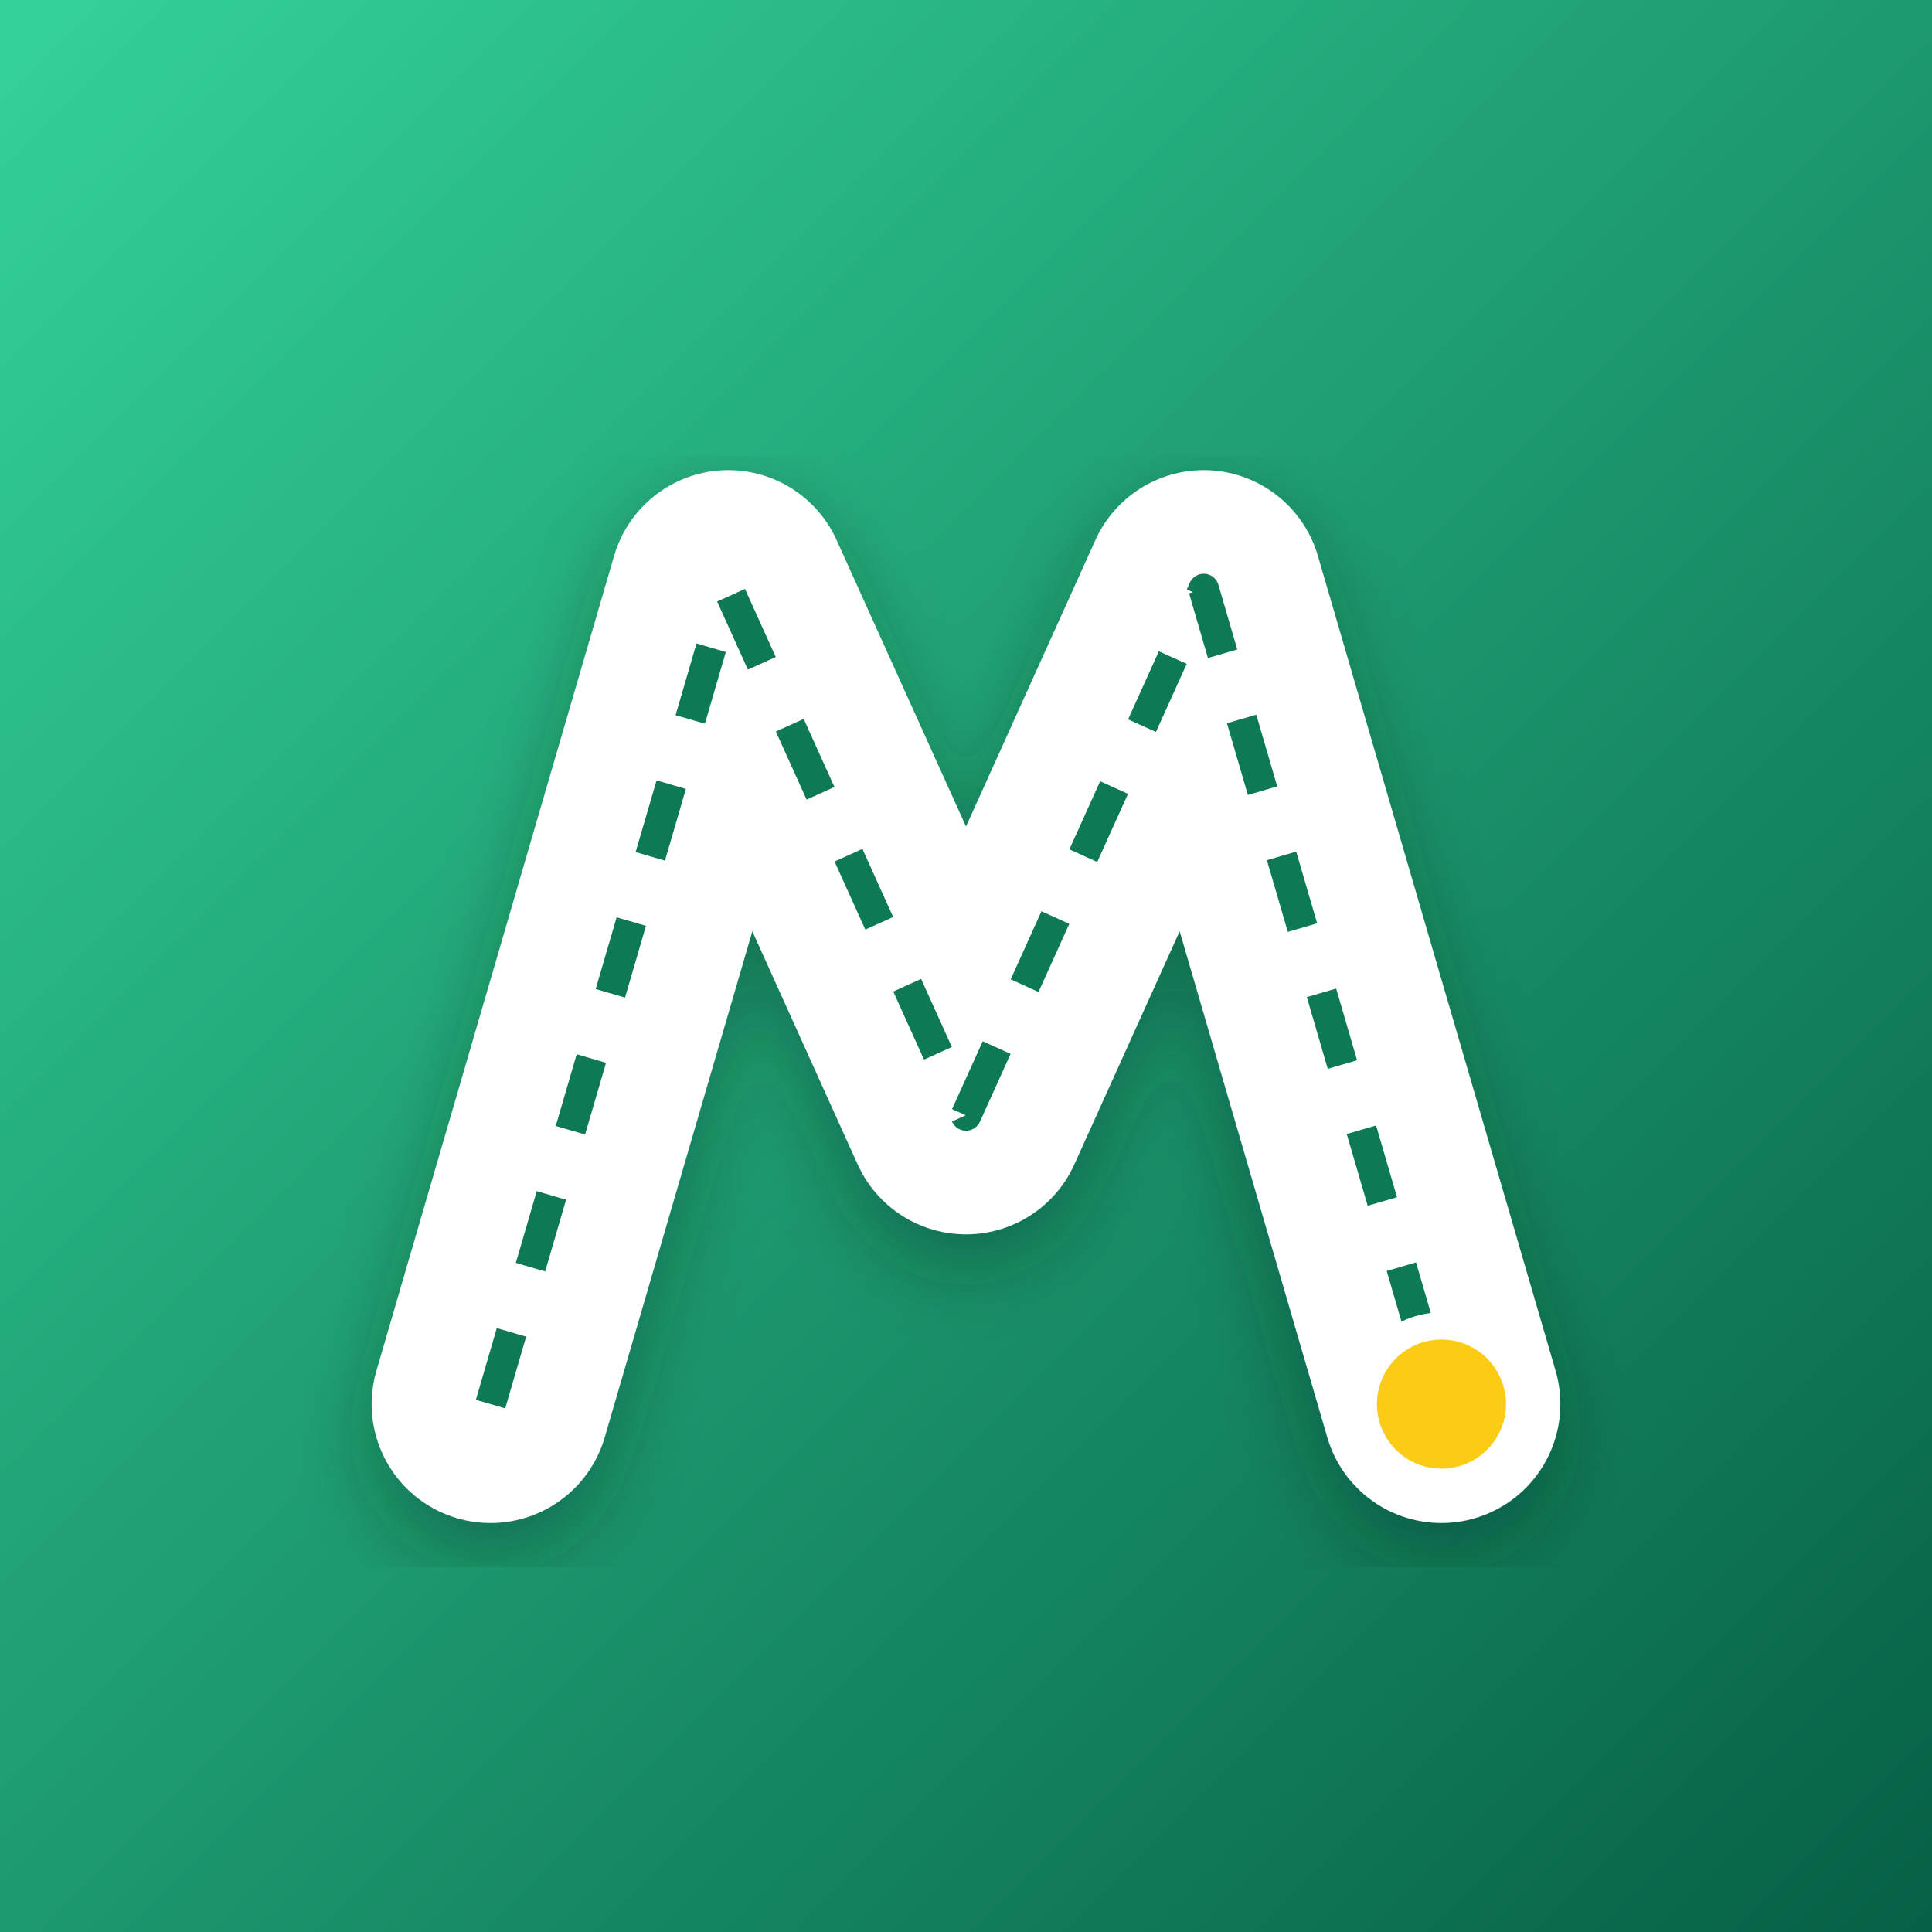
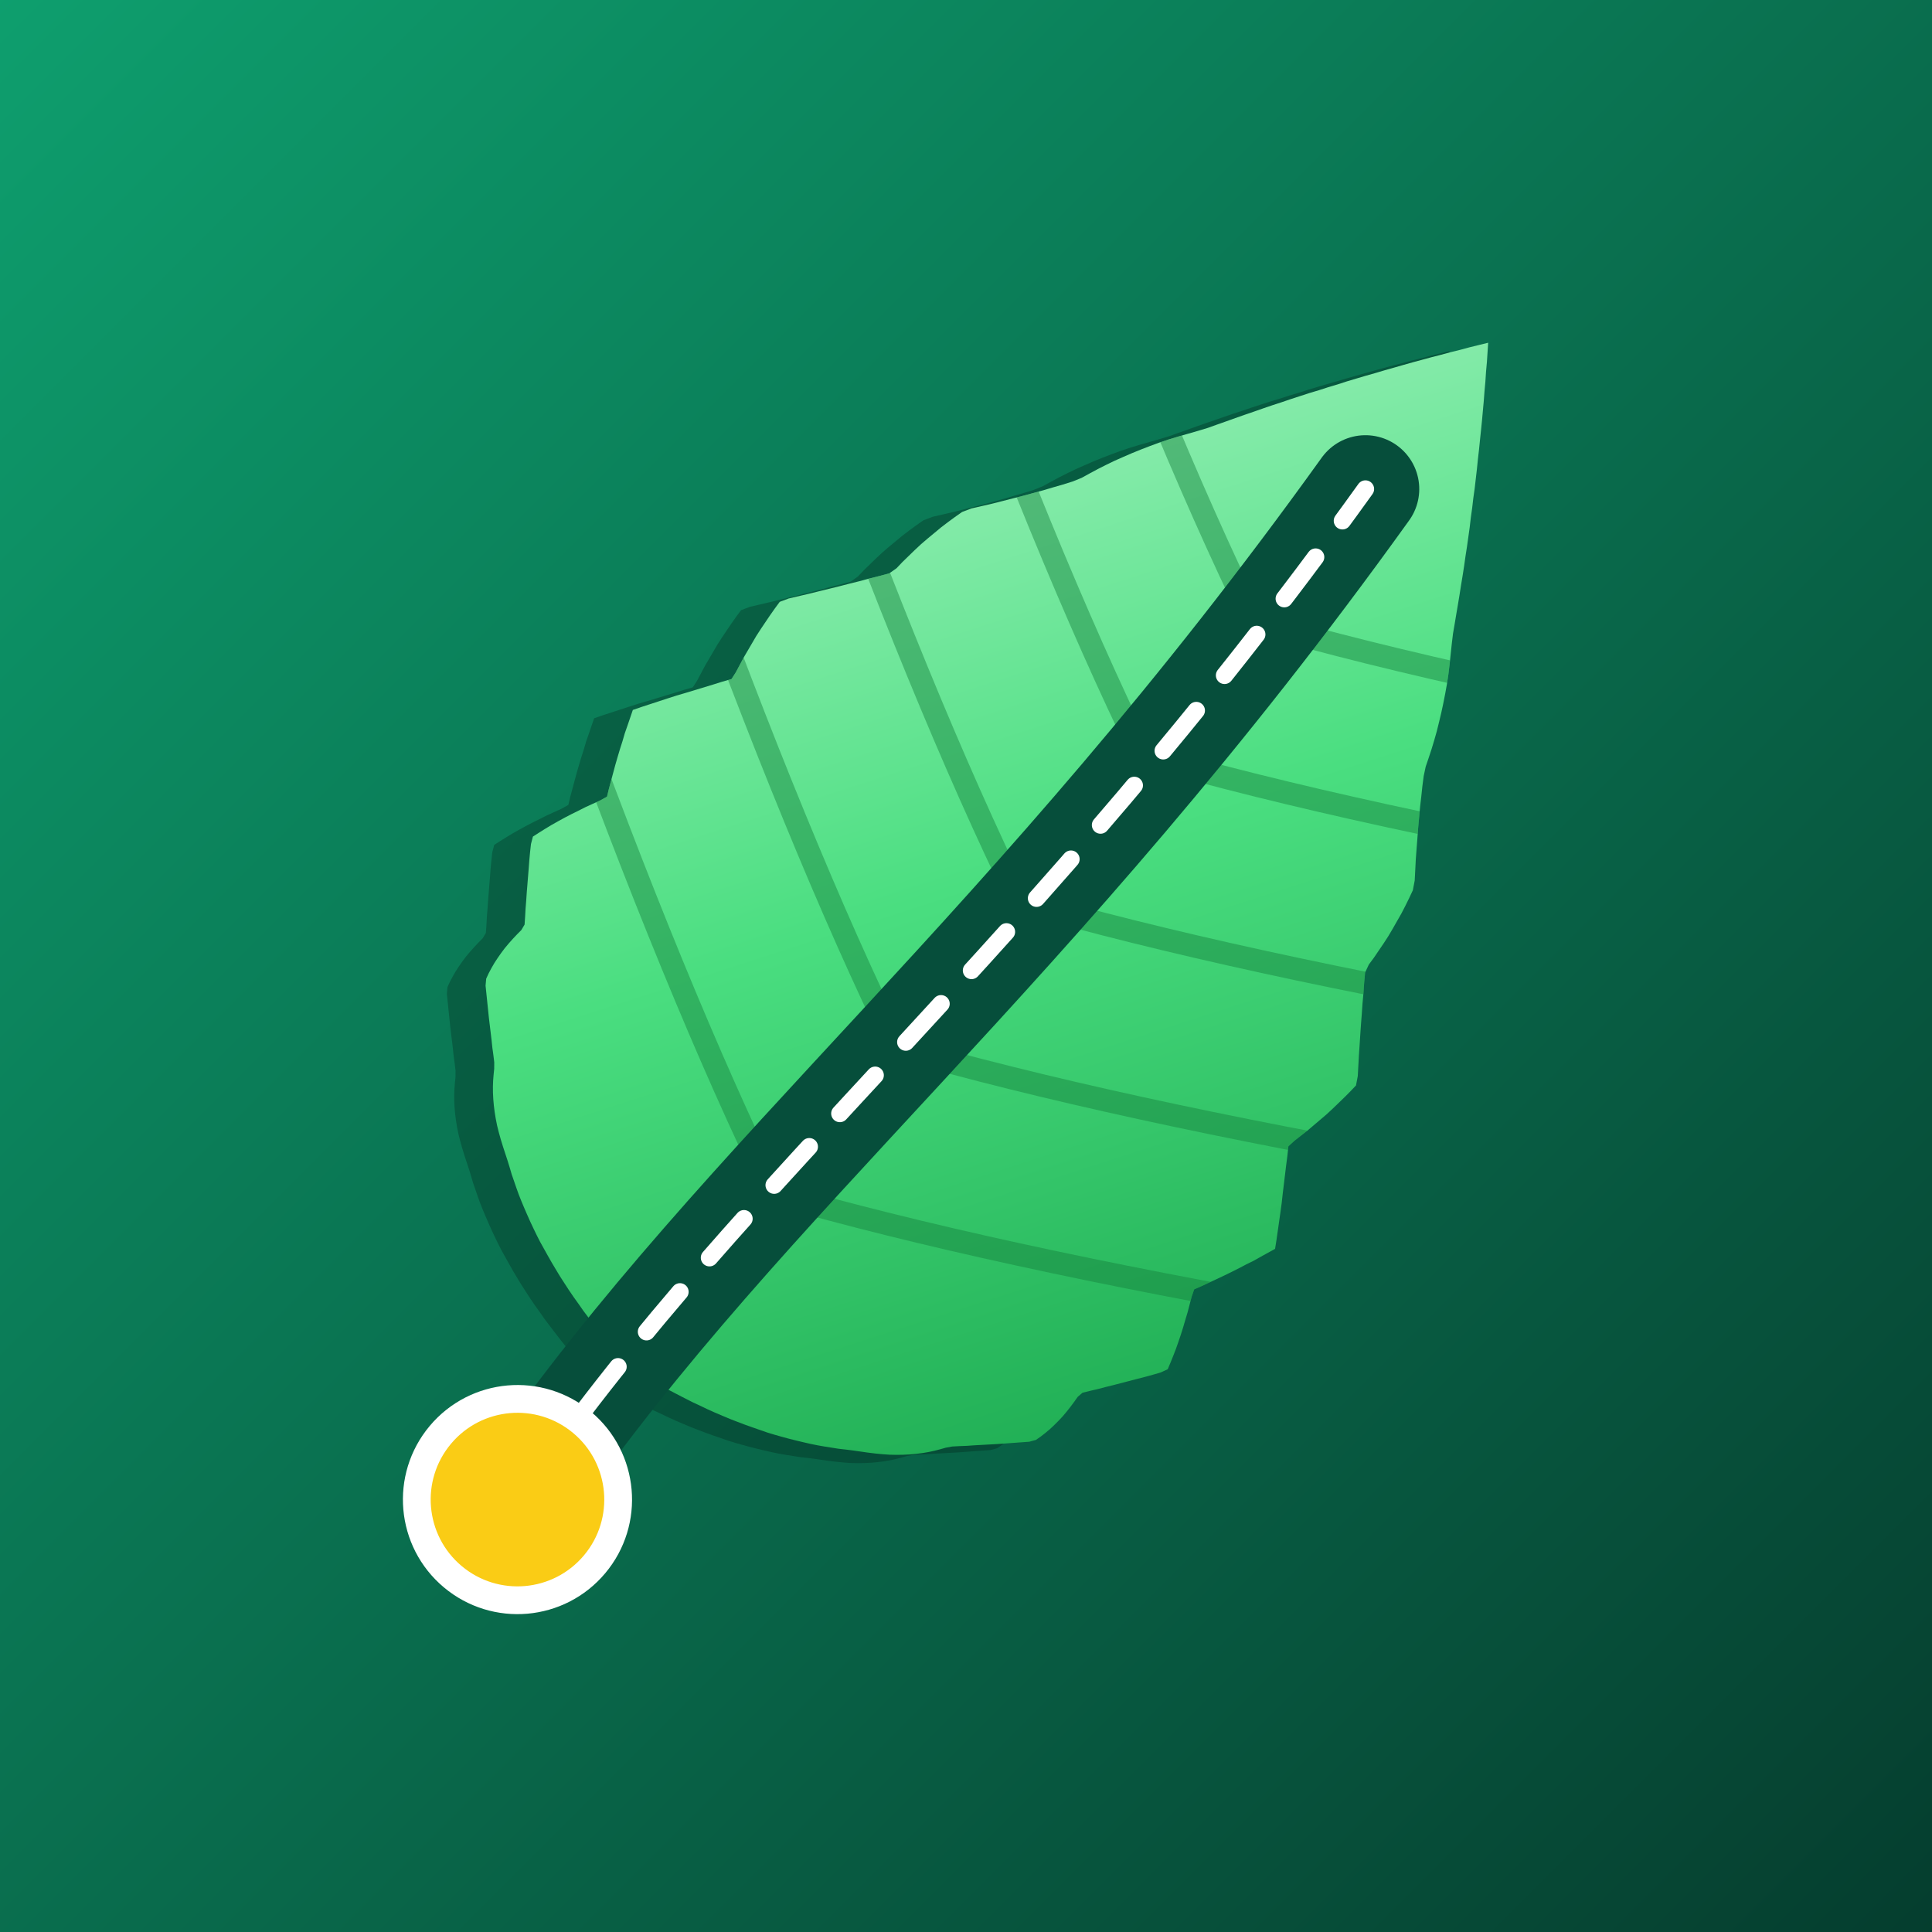
<svg xmlns="http://www.w3.org/2000/svg" viewBox="0 0 1024 1024">
  <defs>
-     <linearGradient id="g" x1="0" y1="0" x2="1" y2="1">
-       <stop offset="0" stop-color="#34D399" />
-       <stop offset="1" stop-color="#065F46" />
+     <linearGradient id="bg" x1="0" y1="0" x2="1" y2="1">
+       <stop offset="0" stop-color="#0E9F6E" />
+       <stop offset="1" stop-color="#053D2E" />
    </linearGradient>
+     <linearGradient id="leaf" x1="0" y1="0" x2="1" y2="1">
+       <stop offset="0" stop-color="#BBF7D0" />
+       <stop offset="0.5" stop-color="#4ADE80" />
+       <stop offset="1" stop-color="#16A34A" />
+     </linearGradient>
+     <clipPath id="leafclip">
+       <path d="M0.0,330.0 L5.4,329.2 L10.7,328.4 L15.9,327.5 L21.0,326.6 L26.1,325.6 L31.1,324.5 L36.0,323.4 L40.8,322.3 L45.6,321.0 L50.3,319.8 L54.9,318.5 L59.5,317.1 L64.0,315.7 L68.4,314.2 L72.7,312.7 L77.0,311.1 L81.2,309.5 L85.4,307.9 L89.4,306.2 L93.4,304.4 L97.3,302.6 L101.2,300.7 L105.0,298.8 L108.7,296.9 L112.4,294.9 L116.0,292.8 L119.5,290.7 L123.0,288.6 L126.3,286.4 L129.7,284.2 L133.4,281.9 L137.1,279.6 L140.8,277.2 L144.3,274.8 L147.6,272.4 L150.7,269.9 L153.6,267.4 L156.4,264.8 L159.0,262.2 L161.5,259.5 L163.8,256.8 L165.9,254.1 L167.9,251.3 L169.8,248.5 L172.2,245.6 L175.3,242.7 L178.5,239.8 L181.6,236.8 L184.8,233.8 L188.0,230.8 L191.3,227.7 L194.5,224.6 L197.8,221.4 L201.1,218.2 L204.4,215.0 L206.7,211.7 L207.6,208.4 L208.3,205.1 L208.9,201.7 L209.3,198.3 L209.6,194.9 L209.8,191.4 L209.8,187.9 L209.7,184.4 L209.5,180.8 L209.2,177.2 L209.8,173.6 L212.5,169.9 L215.2,166.3 L217.9,162.5 L220.6,158.8 L223.3,155.0 L226.0,151.2 L228.7,147.4 L231.5,143.5 L234.2,139.6 L236.8,135.7 L238.7,131.7 L237.5,127.8 L236.2,123.8 L234.8,119.7 L233.3,115.7 L231.7,111.6 L230.0,107.5 L228.2,103.4 L226.4,99.2 L224.4,95.0 L222.4,90.8 L220.8,86.6 L222.9,82.4 L224.9,78.1 L226.9,73.8 L228.9,69.5 L230.8,65.2 L232.7,60.8 L234.5,56.4 L236.4,52.1 L238.1,47.6 L239.8,43.2 L241.5,38.8 L238.8,34.3 L236.0,29.8 L233.2,25.3 L230.4,20.8 L227.5,16.2 L224.5,11.7 L221.5,7.1 L218.5,2.5 L215.5,-2.1 L212.5,-6.8 L209.4,-11.4 L210.0,-16.0 L211.0,-20.7 L212.0,-25.4 L212.8,-30.1 L213.6,-34.8 L214.4,-39.5 L215.0,-44.3 L215.5,-49.0 L216.0,-53.8 L216.4,-58.5 L216.7,-63.3 L214.0,-68.1 L210.4,-72.9 L206.8,-77.7 L203.3,-82.5 L199.7,-87.4 L196.2,-92.2 L192.7,-97.1 L189.2,-101.9 L185.8,-106.8 L182.3,-111.6 L178.9,-116.5 L177.6,-121.4 L177.3,-126.3 L176.8,-131.2 L176.3,-136.1 L175.7,-141.0 L174.9,-145.9 L174.0,-150.8 L173.1,-155.8 L172.0,-160.7 L170.8,-165.6 L169.5,-170.5 L166.7,-175.5 L163.0,-180.4 L159.3,-185.3 L155.7,-190.3 L152.2,-195.2 L148.6,-200.2 L145.2,-205.1 L141.8,-210.0 L138.5,-215.0 L135.2,-219.9 L132.0,-224.9 L129.4,-229.8 L127.5,-234.7 L125.5,-239.7 L123.4,-244.6 L121.2,-249.5 L118.8,-254.4 L116.3,-259.4 L113.7,-264.3 L111.0,-269.2 L108.2,-274.1 L105.2,-279.0 L102.0,-283.9 L98.7,-288.8 L95.4,-293.7 L92.2,-298.6 L89.4,-303.4 L86.5,-308.3 L83.7,-313.1 L80.8,-318.0 L77.9,-322.8 L75.0,-327.7 L72.1,-332.5 L69.1,-337.3 L66.2,-342.1 L63.2,-346.9 L60.2,-351.7 L57.1,-356.4 L54.1,-361.2 L51.0,-365.9 L48.0,-370.7 L44.9,-375.4 L41.8,-380.1 L38.6,-384.8 L35.5,-389.5 L32.3,-394.2 L29.2,-398.8 L26.0,-403.5 L22.8,-408.1 L19.6,-412.7 L16.3,-417.3 L13.1,-421.9 L9.8,-426.4 L6.6,-431.0 L3.3,-435.5 L0.0,-440.0 L0.0,-440.0 L-3.3,-435.5 L-6.6,-431.0 L-9.8,-426.4 L-13.1,-421.9 L-16.3,-417.3 L-19.6,-412.7 L-22.8,-408.1 L-26.0,-403.5 L-29.2,-398.8 L-32.3,-394.2 L-35.5,-389.5 L-38.6,-384.8 L-41.8,-380.1 L-44.9,-375.4 L-48.0,-370.7 L-51.0,-365.9 L-54.1,-361.2 L-57.1,-356.4 L-60.2,-351.7 L-63.2,-346.9 L-66.2,-342.1 L-69.1,-337.3 L-72.1,-332.5 L-75.0,-327.7 L-77.9,-322.8 L-80.8,-318.0 L-83.7,-313.1 L-86.5,-308.3 L-89.4,-303.4 L-92.2,-298.6 L-95.4,-293.7 L-98.7,-288.8 L-102.0,-283.9 L-105.2,-279.0 L-108.2,-274.1 L-111.0,-269.2 L-113.7,-264.3 L-116.3,-259.4 L-118.8,-254.4 L-121.2,-249.5 L-123.4,-244.6 L-125.5,-239.7 L-127.5,-234.7 L-129.4,-229.8 L-132.0,-224.9 L-135.2,-219.9 L-138.5,-215.0 L-141.8,-210.0 L-145.2,-205.1 L-148.6,-200.2 L-152.2,-195.2 L-155.7,-190.3 L-159.3,-185.3 L-163.0,-180.4 L-166.7,-175.5 L-169.5,-170.5 L-170.8,-165.6 L-172.0,-160.7 L-173.1,-155.8 L-174.0,-150.8 L-174.9,-145.9 L-175.7,-141.0 L-176.3,-136.1 L-176.8,-131.2 L-177.3,-126.3 L-177.6,-121.4 L-178.9,-116.5 L-182.3,-111.6 L-185.8,-106.8 L-189.2,-101.9 L-192.7,-97.1 L-196.2,-92.2 L-199.7,-87.4 L-203.3,-82.5 L-206.8,-77.7 L-210.4,-72.9 L-214.0,-68.1 L-216.7,-63.3 L-216.4,-58.5 L-216.0,-53.8 L-215.5,-49.0 L-215.0,-44.3 L-214.4,-39.5 L-213.6,-34.8 L-212.8,-30.1 L-212.0,-25.4 L-211.0,-20.7 L-210.0,-16.0 L-209.4,-11.4 L-212.5,-6.8 L-215.5,-2.1 L-218.5,2.5 L-221.5,7.1 L-224.5,11.7 L-227.5,16.2 L-230.4,20.8 L-233.2,25.3 L-236.0,29.8 L-238.8,34.3 L-241.5,38.8 L-239.8,43.2 L-238.1,47.6 L-236.4,52.1 L-234.5,56.4 L-232.7,60.8 L-230.8,65.2 L-228.9,69.5 L-226.9,73.8 L-224.9,78.1 L-222.9,82.4 L-220.8,86.6 L-222.4,90.8 L-224.4,95.0 L-226.4,99.2 L-228.2,103.4 L-230.0,107.5 L-231.7,111.6 L-233.3,115.7 L-234.8,119.7 L-236.2,123.8 L-237.5,127.8 L-238.7,131.7 L-236.8,135.7 L-234.2,139.6 L-231.5,143.5 L-228.7,147.4 L-226.0,151.2 L-223.3,155.0 L-220.6,158.8 L-217.9,162.5 L-215.2,166.3 L-212.5,169.9 L-209.8,173.6 L-209.2,177.2 L-209.5,180.8 L-209.7,184.4 L-209.8,187.9 L-209.8,191.4 L-209.6,194.9 L-209.3,198.3 L-208.9,201.7 L-208.3,205.1 L-207.6,208.4 L-206.7,211.7 L-204.4,215.0 L-201.1,218.2 L-197.8,221.4 L-194.5,224.6 L-191.3,227.7 L-188.0,230.8 L-184.8,233.8 L-181.6,236.8 L-178.5,239.8 L-175.3,242.7 L-172.2,245.6 L-169.8,248.5 L-167.9,251.3 L-165.9,254.1 L-163.8,256.8 L-161.5,259.5 L-159.0,262.2 L-156.4,264.8 L-153.6,267.4 L-150.7,269.9 L-147.6,272.4 L-144.3,274.8 L-140.8,277.2 L-137.1,279.6 L-133.4,281.9 L-129.7,284.2 L-126.3,286.4 L-123.0,288.6 L-119.5,290.7 L-116.0,292.8 L-112.4,294.9 L-108.7,296.9 L-105.0,298.8 L-101.2,300.7 L-97.3,302.6 L-93.4,304.4 L-89.4,306.2 L-85.4,307.9 L-81.2,309.5 L-77.0,311.1 L-72.7,312.7 L-68.4,314.2 L-64.0,315.7 L-59.5,317.1 L-54.9,318.5 L-50.3,319.8 L-45.6,321.0 L-40.8,322.3 L-36.0,323.4 L-31.1,324.5 L-26.1,325.6 L-21.0,326.6 L-15.9,327.5 L-10.7,328.4 L-5.4,329.2 L0.0,330.0Z" />
+     </clipPath>
  </defs>
-   <rect width="1024" height="1024" fill="url(#g)" />
-   <g transform="translate(51.2 51.2) scale(0.9)">
-     <defs>
-       <filter id="s" x="-20%" y="-20%" width="140%" height="140%">
-         <feDropShadow dx="0" dy="18" stdDeviation="22" flood-color="#022C22" flood-opacity="0.35" />
-       </filter>
-     </defs>
-     <g filter="url(#s)" fill="none" stroke-linecap="round" stroke-linejoin="round">
-       <path d="M232 770 L372 290 L512 600 L652 290 L792 770" stroke="#FFFFFF" stroke-width="140" />
-       <path d="M232 770 L372 290 L512 600 L652 290 L792 770" stroke="#0B7A55" stroke-width="18" stroke-dasharray="44 40" stroke-linecap="butt" />
+   <rect width="1024" height="1024" fill="url(#bg)" />
+   <g transform="translate(40.96 40.96) scale(0.92)">
+     <g transform="translate(530 490) rotate(40)">
+       <path d="M0.0,330.0 L5.4,329.2 L10.7,328.4 L15.9,327.5 L21.0,326.6 L26.1,325.6 L31.1,324.5 L36.0,323.4 L40.8,322.3 L45.6,321.0 L50.3,319.8 L54.9,318.5 L59.5,317.1 L64.0,315.7 L68.4,314.2 L72.7,312.7 L77.0,311.1 L81.2,309.5 L85.4,307.9 L89.4,306.2 L93.4,304.4 L97.3,302.6 L101.2,300.7 L105.0,298.8 L108.7,296.9 L112.4,294.9 L116.0,292.8 L119.5,290.7 L123.0,288.6 L126.3,286.4 L129.7,284.2 L133.4,281.9 L137.1,279.6 L140.8,277.2 L144.3,274.8 L147.6,272.4 L150.7,269.9 L153.6,267.4 L156.4,264.8 L159.0,262.2 L161.5,259.5 L163.8,256.8 L165.9,254.1 L167.9,251.3 L169.8,248.5 L172.2,245.6 L175.3,242.7 L178.5,239.8 L181.6,236.8 L184.8,233.8 L188.0,230.8 L191.3,227.7 L194.5,224.6 L197.8,221.4 L201.1,218.2 L204.4,215.0 L206.7,211.7 L207.6,208.4 L208.3,205.1 L208.9,201.7 L209.3,198.3 L209.6,194.9 L209.8,191.4 L209.8,187.9 L209.7,184.4 L209.5,180.8 L209.2,177.2 L209.8,173.6 L212.5,169.9 L215.2,166.3 L217.9,162.5 L220.6,158.8 L223.3,155.0 L226.0,151.2 L228.7,147.4 L231.5,143.5 L234.2,139.6 L236.8,135.7 L238.7,131.7 L237.5,127.8 L236.2,123.8 L234.8,119.7 L233.3,115.7 L231.7,111.6 L230.0,107.5 L228.2,103.4 L226.4,99.2 L224.4,95.0 L222.4,90.8 L220.8,86.6 L222.9,82.4 L224.9,78.1 L226.9,73.8 L228.9,69.5 L230.8,65.2 L232.7,60.8 L234.5,56.4 L236.4,52.1 L238.1,47.6 L239.8,43.2 L241.5,38.8 L238.8,34.3 L236.0,29.8 L233.2,25.3 L230.4,20.8 L227.5,16.2 L224.5,11.7 L221.5,7.1 L218.5,2.5 L215.5,-2.1 L212.5,-6.8 L209.4,-11.4 L210.0,-16.0 L211.0,-20.7 L212.0,-25.4 L212.8,-30.1 L213.6,-34.8 L214.4,-39.5 L215.0,-44.3 L215.5,-49.0 L216.0,-53.8 L216.4,-58.5 L216.7,-63.3 L214.0,-68.1 L210.4,-72.9 L206.8,-77.7 L203.3,-82.5 L199.7,-87.4 L196.2,-92.2 L192.7,-97.1 L189.2,-101.9 L185.8,-106.8 L182.3,-111.6 L178.9,-116.5 L177.6,-121.4 L177.3,-126.3 L176.8,-131.2 L176.3,-136.1 L175.7,-141.0 L174.9,-145.9 L174.0,-150.8 L173.1,-155.8 L172.0,-160.7 L170.8,-165.6 L169.5,-170.5 L166.7,-175.5 L163.0,-180.4 L159.3,-185.3 L155.7,-190.3 L152.2,-195.2 L148.6,-200.2 L145.2,-205.1 L141.8,-210.0 L138.5,-215.0 L135.2,-219.9 L132.0,-224.9 L129.4,-229.8 L127.5,-234.7 L125.5,-239.7 L123.4,-244.6 L121.2,-249.5 L118.8,-254.4 L116.3,-259.4 L113.7,-264.3 L111.0,-269.2 L108.2,-274.1 L105.2,-279.0 L102.0,-283.9 L98.7,-288.8 L95.4,-293.7 L92.2,-298.6 L89.4,-303.4 L86.5,-308.3 L83.7,-313.1 L80.8,-318.0 L77.9,-322.8 L75.0,-327.7 L72.1,-332.5 L69.1,-337.3 L66.2,-342.1 L63.2,-346.9 L60.2,-351.7 L57.1,-356.4 L54.1,-361.2 L51.0,-365.9 L48.0,-370.7 L44.9,-375.4 L41.8,-380.1 L38.6,-384.8 L35.5,-389.5 L32.3,-394.2 L29.2,-398.8 L26.0,-403.5 L22.8,-408.1 L19.6,-412.7 L16.3,-417.3 L13.1,-421.9 L9.8,-426.4 L6.6,-431.0 L3.3,-435.5 L0.0,-440.0 L0.0,-440.0 L-3.3,-435.5 L-6.6,-431.0 L-9.8,-426.4 L-13.1,-421.9 L-16.3,-417.3 L-19.6,-412.7 L-22.8,-408.1 L-26.0,-403.5 L-29.2,-398.8 L-32.3,-394.2 L-35.5,-389.5 L-38.6,-384.8 L-41.8,-380.1 L-44.9,-375.4 L-48.0,-370.7 L-51.0,-365.9 L-54.1,-361.2 L-57.1,-356.4 L-60.2,-351.7 L-63.2,-346.9 L-66.2,-342.1 L-69.1,-337.3 L-72.1,-332.5 L-75.0,-327.7 L-77.9,-322.8 L-80.8,-318.0 L-83.7,-313.1 L-86.5,-308.3 L-89.4,-303.4 L-92.2,-298.6 L-95.4,-293.7 L-98.7,-288.8 L-102.0,-283.9 L-105.2,-279.0 L-108.2,-274.1 L-111.0,-269.2 L-113.7,-264.3 L-116.3,-259.4 L-118.8,-254.4 L-121.2,-249.5 L-123.4,-244.6 L-125.5,-239.7 L-127.5,-234.7 L-129.4,-229.8 L-132.0,-224.9 L-135.2,-219.9 L-138.5,-215.0 L-141.8,-210.0 L-145.2,-205.1 L-148.6,-200.2 L-152.2,-195.2 L-155.7,-190.3 L-159.3,-185.3 L-163.0,-180.4 L-166.7,-175.5 L-169.5,-170.5 L-170.8,-165.6 L-172.0,-160.7 L-173.1,-155.8 L-174.0,-150.8 L-174.9,-145.9 L-175.7,-141.0 L-176.3,-136.1 L-176.8,-131.2 L-177.3,-126.3 L-177.6,-121.4 L-178.9,-116.5 L-182.3,-111.6 L-185.8,-106.8 L-189.2,-101.9 L-192.7,-97.1 L-196.2,-92.2 L-199.7,-87.4 L-203.3,-82.5 L-206.8,-77.7 L-210.4,-72.9 L-214.0,-68.1 L-216.7,-63.3 L-216.4,-58.5 L-216.0,-53.8 L-215.5,-49.0 L-215.0,-44.3 L-214.4,-39.5 L-213.6,-34.8 L-212.8,-30.1 L-212.0,-25.4 L-211.0,-20.7 L-210.0,-16.0 L-209.4,-11.4 L-212.5,-6.8 L-215.5,-2.1 L-218.5,2.5 L-221.5,7.1 L-224.5,11.7 L-227.5,16.2 L-230.4,20.8 L-233.2,25.3 L-236.0,29.8 L-238.8,34.3 L-241.5,38.8 L-239.8,43.2 L-238.1,47.6 L-236.4,52.1 L-234.5,56.4 L-232.7,60.8 L-230.8,65.2 L-228.9,69.5 L-226.9,73.8 L-224.9,78.1 L-222.9,82.4 L-220.8,86.6 L-222.4,90.8 L-224.4,95.0 L-226.4,99.2 L-228.2,103.4 L-230.0,107.5 L-231.7,111.6 L-233.3,115.7 L-234.8,119.7 L-236.2,123.8 L-237.5,127.8 L-238.7,131.7 L-236.8,135.7 L-234.2,139.6 L-231.5,143.5 L-228.7,147.4 L-226.0,151.2 L-223.3,155.0 L-220.6,158.8 L-217.9,162.5 L-215.2,166.3 L-212.5,169.9 L-209.8,173.6 L-209.2,177.2 L-209.5,180.8 L-209.7,184.4 L-209.8,187.9 L-209.8,191.4 L-209.6,194.9 L-209.3,198.3 L-208.9,201.7 L-208.3,205.1 L-207.6,208.4 L-206.7,211.7 L-204.4,215.0 L-201.1,218.2 L-197.8,221.4 L-194.5,224.6 L-191.3,227.7 L-188.0,230.8 L-184.8,233.8 L-181.6,236.8 L-178.5,239.8 L-175.3,242.7 L-172.2,245.6 L-169.8,248.5 L-167.9,251.3 L-165.9,254.1 L-163.8,256.8 L-161.5,259.5 L-159.0,262.2 L-156.4,264.8 L-153.6,267.4 L-150.7,269.9 L-147.6,272.4 L-144.3,274.8 L-140.8,277.2 L-137.1,279.6 L-133.4,281.9 L-129.7,284.2 L-126.3,286.4 L-123.0,288.6 L-119.5,290.7 L-116.0,292.8 L-112.4,294.9 L-108.7,296.9 L-105.0,298.8 L-101.2,300.7 L-97.3,302.6 L-93.4,304.4 L-89.4,306.2 L-85.4,307.9 L-81.2,309.5 L-77.0,311.1 L-72.7,312.7 L-68.4,314.2 L-64.0,315.7 L-59.5,317.1 L-54.9,318.5 L-50.3,319.8 L-45.6,321.0 L-40.8,322.3 L-36.0,323.4 L-31.1,324.5 L-26.1,325.6 L-21.0,326.6 L-15.9,327.5 L-10.7,328.4 L-5.4,329.2 L0.0,330.0Z" transform="translate(-14 18)" fill="#011C14" fill-opacity="0.3" />
+       <path d="M0.0,330.0 L5.4,329.2 L10.7,328.4 L15.9,327.5 L21.0,326.6 L26.1,325.6 L31.1,324.5 L36.0,323.4 L40.8,322.3 L45.6,321.0 L50.3,319.8 L54.9,318.5 L59.5,317.1 L64.0,315.7 L68.4,314.2 L72.7,312.7 L77.0,311.1 L81.2,309.5 L85.4,307.9 L89.4,306.2 L93.4,304.4 L97.3,302.6 L101.2,300.7 L105.0,298.8 L108.7,296.9 L112.4,294.9 L116.0,292.8 L119.5,290.7 L123.0,288.6 L126.3,286.4 L129.7,284.2 L133.4,281.9 L137.1,279.6 L140.8,277.2 L144.3,274.8 L147.6,272.4 L150.7,269.9 L153.6,267.4 L156.4,264.8 L159.0,262.2 L161.5,259.5 L163.8,256.8 L165.9,254.1 L167.9,251.3 L169.8,248.5 L172.2,245.6 L175.3,242.7 L178.5,239.8 L181.6,236.8 L184.8,233.8 L188.0,230.8 L191.3,227.7 L194.5,224.6 L197.8,221.4 L201.1,218.2 L204.4,215.0 L206.7,211.7 L207.6,208.4 L208.3,205.1 L208.9,201.7 L209.3,198.3 L209.6,194.9 L209.8,191.4 L209.8,187.9 L209.7,184.4 L209.5,180.8 L209.2,177.2 L209.8,173.6 L212.5,169.9 L215.2,166.3 L217.9,162.5 L220.6,158.8 L223.3,155.0 L226.0,151.2 L228.7,147.4 L231.5,143.5 L234.2,139.6 L236.8,135.7 L238.7,131.7 L237.5,127.8 L236.2,123.8 L234.8,119.7 L233.3,115.7 L231.7,111.6 L230.0,107.5 L228.2,103.4 L226.4,99.2 L224.4,95.0 L222.4,90.8 L220.8,86.6 L222.9,82.4 L224.9,78.1 L226.9,73.8 L228.9,69.5 L230.8,65.2 L232.7,60.8 L234.5,56.4 L236.4,52.1 L238.1,47.6 L239.8,43.2 L241.5,38.8 L238.8,34.3 L236.0,29.8 L233.2,25.3 L230.4,20.8 L227.5,16.2 L224.5,11.7 L221.5,7.1 L218.5,2.5 L215.5,-2.1 L212.5,-6.8 L209.4,-11.4 L210.0,-16.0 L211.0,-20.7 L212.0,-25.4 L212.8,-30.1 L213.6,-34.8 L214.4,-39.5 L215.0,-44.3 L215.5,-49.0 L216.0,-53.8 L216.4,-58.5 L216.7,-63.3 L214.0,-68.1 L210.4,-72.9 L206.8,-77.7 L203.3,-82.5 L199.7,-87.4 L196.2,-92.2 L192.7,-97.1 L189.2,-101.9 L185.8,-106.8 L182.3,-111.6 L178.9,-116.5 L177.6,-121.4 L177.3,-126.3 L176.8,-131.2 L176.3,-136.1 L175.7,-141.0 L174.9,-145.9 L174.0,-150.8 L173.1,-155.8 L172.0,-160.7 L170.8,-165.6 L169.5,-170.5 L166.7,-175.5 L163.0,-180.4 L159.3,-185.3 L155.7,-190.3 L152.2,-195.2 L148.6,-200.2 L145.2,-205.1 L141.8,-210.0 L138.5,-215.0 L135.2,-219.9 L132.0,-224.9 L129.4,-229.8 L127.5,-234.7 L125.5,-239.7 L123.4,-244.6 L121.2,-249.5 L118.8,-254.4 L116.3,-259.4 L113.7,-264.3 L111.0,-269.2 L108.2,-274.1 L105.2,-279.0 L102.0,-283.9 L98.7,-288.8 L95.4,-293.7 L92.2,-298.6 L89.4,-303.4 L86.5,-308.3 L83.7,-313.1 L80.8,-318.0 L77.9,-322.8 L75.0,-327.7 L72.1,-332.5 L69.1,-337.3 L66.2,-342.1 L63.2,-346.9 L60.2,-351.7 L57.1,-356.4 L54.1,-361.2 L51.0,-365.9 L48.0,-370.7 L44.9,-375.4 L41.8,-380.1 L38.6,-384.8 L35.5,-389.5 L32.3,-394.2 L29.2,-398.8 L26.0,-403.5 L22.8,-408.1 L19.6,-412.7 L16.3,-417.3 L13.1,-421.9 L9.8,-426.4 L6.6,-431.0 L3.3,-435.5 L0.0,-440.0 L0.0,-440.0 L-3.3,-435.5 L-6.6,-431.0 L-9.8,-426.4 L-13.1,-421.9 L-16.3,-417.3 L-19.6,-412.7 L-22.8,-408.1 L-26.0,-403.5 L-29.2,-398.8 L-32.3,-394.2 L-35.5,-389.5 L-38.6,-384.8 L-41.8,-380.1 L-44.9,-375.4 L-48.0,-370.7 L-51.0,-365.9 L-54.1,-361.2 L-57.1,-356.4 L-60.2,-351.7 L-63.2,-346.9 L-66.2,-342.1 L-69.1,-337.3 L-72.1,-332.5 L-75.0,-327.7 L-77.9,-322.8 L-80.8,-318.0 L-83.7,-313.1 L-86.5,-308.3 L-89.4,-303.4 L-92.2,-298.6 L-95.4,-293.7 L-98.7,-288.8 L-102.0,-283.9 L-105.2,-279.0 L-108.2,-274.1 L-111.0,-269.2 L-113.7,-264.3 L-116.3,-259.4 L-118.8,-254.4 L-121.2,-249.5 L-123.4,-244.6 L-125.5,-239.7 L-127.5,-234.7 L-129.4,-229.8 L-132.0,-224.9 L-135.2,-219.9 L-138.5,-215.0 L-141.8,-210.0 L-145.2,-205.1 L-148.6,-200.2 L-152.2,-195.2 L-155.7,-190.3 L-159.3,-185.3 L-163.0,-180.4 L-166.7,-175.5 L-169.5,-170.5 L-170.8,-165.6 L-172.0,-160.7 L-173.1,-155.8 L-174.0,-150.8 L-174.9,-145.9 L-175.7,-141.0 L-176.3,-136.1 L-176.8,-131.2 L-177.3,-126.3 L-177.6,-121.4 L-178.9,-116.5 L-182.3,-111.6 L-185.8,-106.8 L-189.2,-101.9 L-192.7,-97.1 L-196.2,-92.2 L-199.7,-87.4 L-203.3,-82.5 L-206.8,-77.7 L-210.4,-72.9 L-214.0,-68.1 L-216.7,-63.3 L-216.4,-58.5 L-216.0,-53.8 L-215.5,-49.0 L-215.0,-44.3 L-214.4,-39.5 L-213.6,-34.8 L-212.8,-30.1 L-212.0,-25.4 L-211.0,-20.7 L-210.0,-16.0 L-209.4,-11.4 L-212.5,-6.8 L-215.5,-2.1 L-218.5,2.5 L-221.5,7.1 L-224.5,11.7 L-227.5,16.2 L-230.4,20.8 L-233.2,25.3 L-236.0,29.8 L-238.8,34.3 L-241.5,38.8 L-239.8,43.2 L-238.1,47.6 L-236.4,52.1 L-234.5,56.4 L-232.7,60.8 L-230.8,65.2 L-228.9,69.5 L-226.9,73.8 L-224.9,78.1 L-222.9,82.4 L-220.8,86.6 L-222.4,90.8 L-224.4,95.0 L-226.4,99.2 L-228.2,103.4 L-230.0,107.5 L-231.7,111.6 L-233.3,115.7 L-234.8,119.7 L-236.2,123.8 L-237.5,127.8 L-238.7,131.7 L-236.8,135.7 L-234.2,139.6 L-231.5,143.5 L-228.7,147.4 L-226.0,151.2 L-223.3,155.0 L-220.6,158.8 L-217.9,162.5 L-215.2,166.3 L-212.5,169.9 L-209.8,173.6 L-209.2,177.2 L-209.5,180.8 L-209.7,184.4 L-209.8,187.9 L-209.8,191.4 L-209.6,194.9 L-209.3,198.3 L-208.9,201.7 L-208.3,205.1 L-207.6,208.4 L-206.7,211.7 L-204.4,215.0 L-201.1,218.2 L-197.8,221.4 L-194.5,224.6 L-191.3,227.7 L-188.0,230.8 L-184.8,233.8 L-181.6,236.8 L-178.5,239.8 L-175.3,242.7 L-172.2,245.6 L-169.8,248.5 L-167.9,251.3 L-165.9,254.1 L-163.8,256.8 L-161.5,259.5 L-159.0,262.2 L-156.4,264.8 L-153.6,267.4 L-150.7,269.9 L-147.6,272.4 L-144.3,274.8 L-140.8,277.2 L-137.1,279.6 L-133.4,281.9 L-129.7,284.2 L-126.3,286.4 L-123.0,288.6 L-119.5,290.7 L-116.0,292.8 L-112.4,294.9 L-108.7,296.9 L-105.0,298.8 L-101.2,300.7 L-97.3,302.6 L-93.4,304.4 L-89.4,306.2 L-85.4,307.9 L-81.2,309.5 L-77.0,311.1 L-72.7,312.7 L-68.4,314.2 L-64.0,315.7 L-59.5,317.1 L-54.9,318.5 L-50.3,319.8 L-45.6,321.0 L-40.8,322.3 L-36.0,323.4 L-31.1,324.5 L-26.1,325.6 L-21.0,326.6 L-15.9,327.5 L-10.7,328.4 L-5.4,329.2 L0.0,330.0Z" fill="url(#leaf)" />
+       <g clip-path="url(#leafclip)">
+         <path d="M0,200 Q117,148 286,50" stroke="#15803D" stroke-opacity="0.45" stroke-width="13" fill="none" stroke-linecap="round" />
+         <path d="M0,200 Q-117,148 -286,50" stroke="#15803D" stroke-opacity="0.45" stroke-width="13" fill="none" stroke-linecap="round" />
+         <path d="M0,90 Q117,38 286,-60" stroke="#15803D" stroke-opacity="0.45" stroke-width="13" fill="none" stroke-linecap="round" />
+         <path d="M0,90 Q-117,38 -286,-60" stroke="#15803D" stroke-opacity="0.45" stroke-width="13" fill="none" stroke-linecap="round" />
+         <path d="M0,-20 Q117,-72 286,-170" stroke="#15803D" stroke-opacity="0.45" stroke-width="13" fill="none" stroke-linecap="round" />
+         <path d="M0,-20 Q-117,-72 -286,-170" stroke="#15803D" stroke-opacity="0.45" stroke-width="13" fill="none" stroke-linecap="round" />
+         <path d="M0,-130 Q117,-182 286,-280" stroke="#15803D" stroke-opacity="0.45" stroke-width="13" fill="none" stroke-linecap="round" />
+         <path d="M0,-130 Q-117,-182 -286,-280" stroke="#15803D" stroke-opacity="0.45" stroke-width="13" fill="none" stroke-linecap="round" />
+         <path d="M0,-230 Q117,-282 286,-380" stroke="#15803D" stroke-opacity="0.45" stroke-width="13" fill="none" stroke-linecap="round" />
+         <path d="M0,-230 Q-117,-282 -286,-380" stroke="#15803D" stroke-opacity="0.45" stroke-width="13" fill="none" stroke-linecap="round" />
+       </g>
+       <path d="M0,420 C-20,200 25,0 0,-330" stroke="#064E3B" stroke-width="62" fill="none" stroke-linecap="round" />
+       <path d="M0,420 C-20,200 25,0 0,-330" stroke="#FFFFFF" stroke-width="10" fill="none" stroke-dasharray="30 26" stroke-linecap="round" />
+       <circle cx="0" cy="430" r="58" fill="#FACC15" stroke="#FFFFFF" stroke-width="16" />
    </g>
-     <circle cx="792" cy="770" r="46" fill="#FACC15" stroke="#FFFFFF" stroke-width="16" />
  </g>
</svg>
